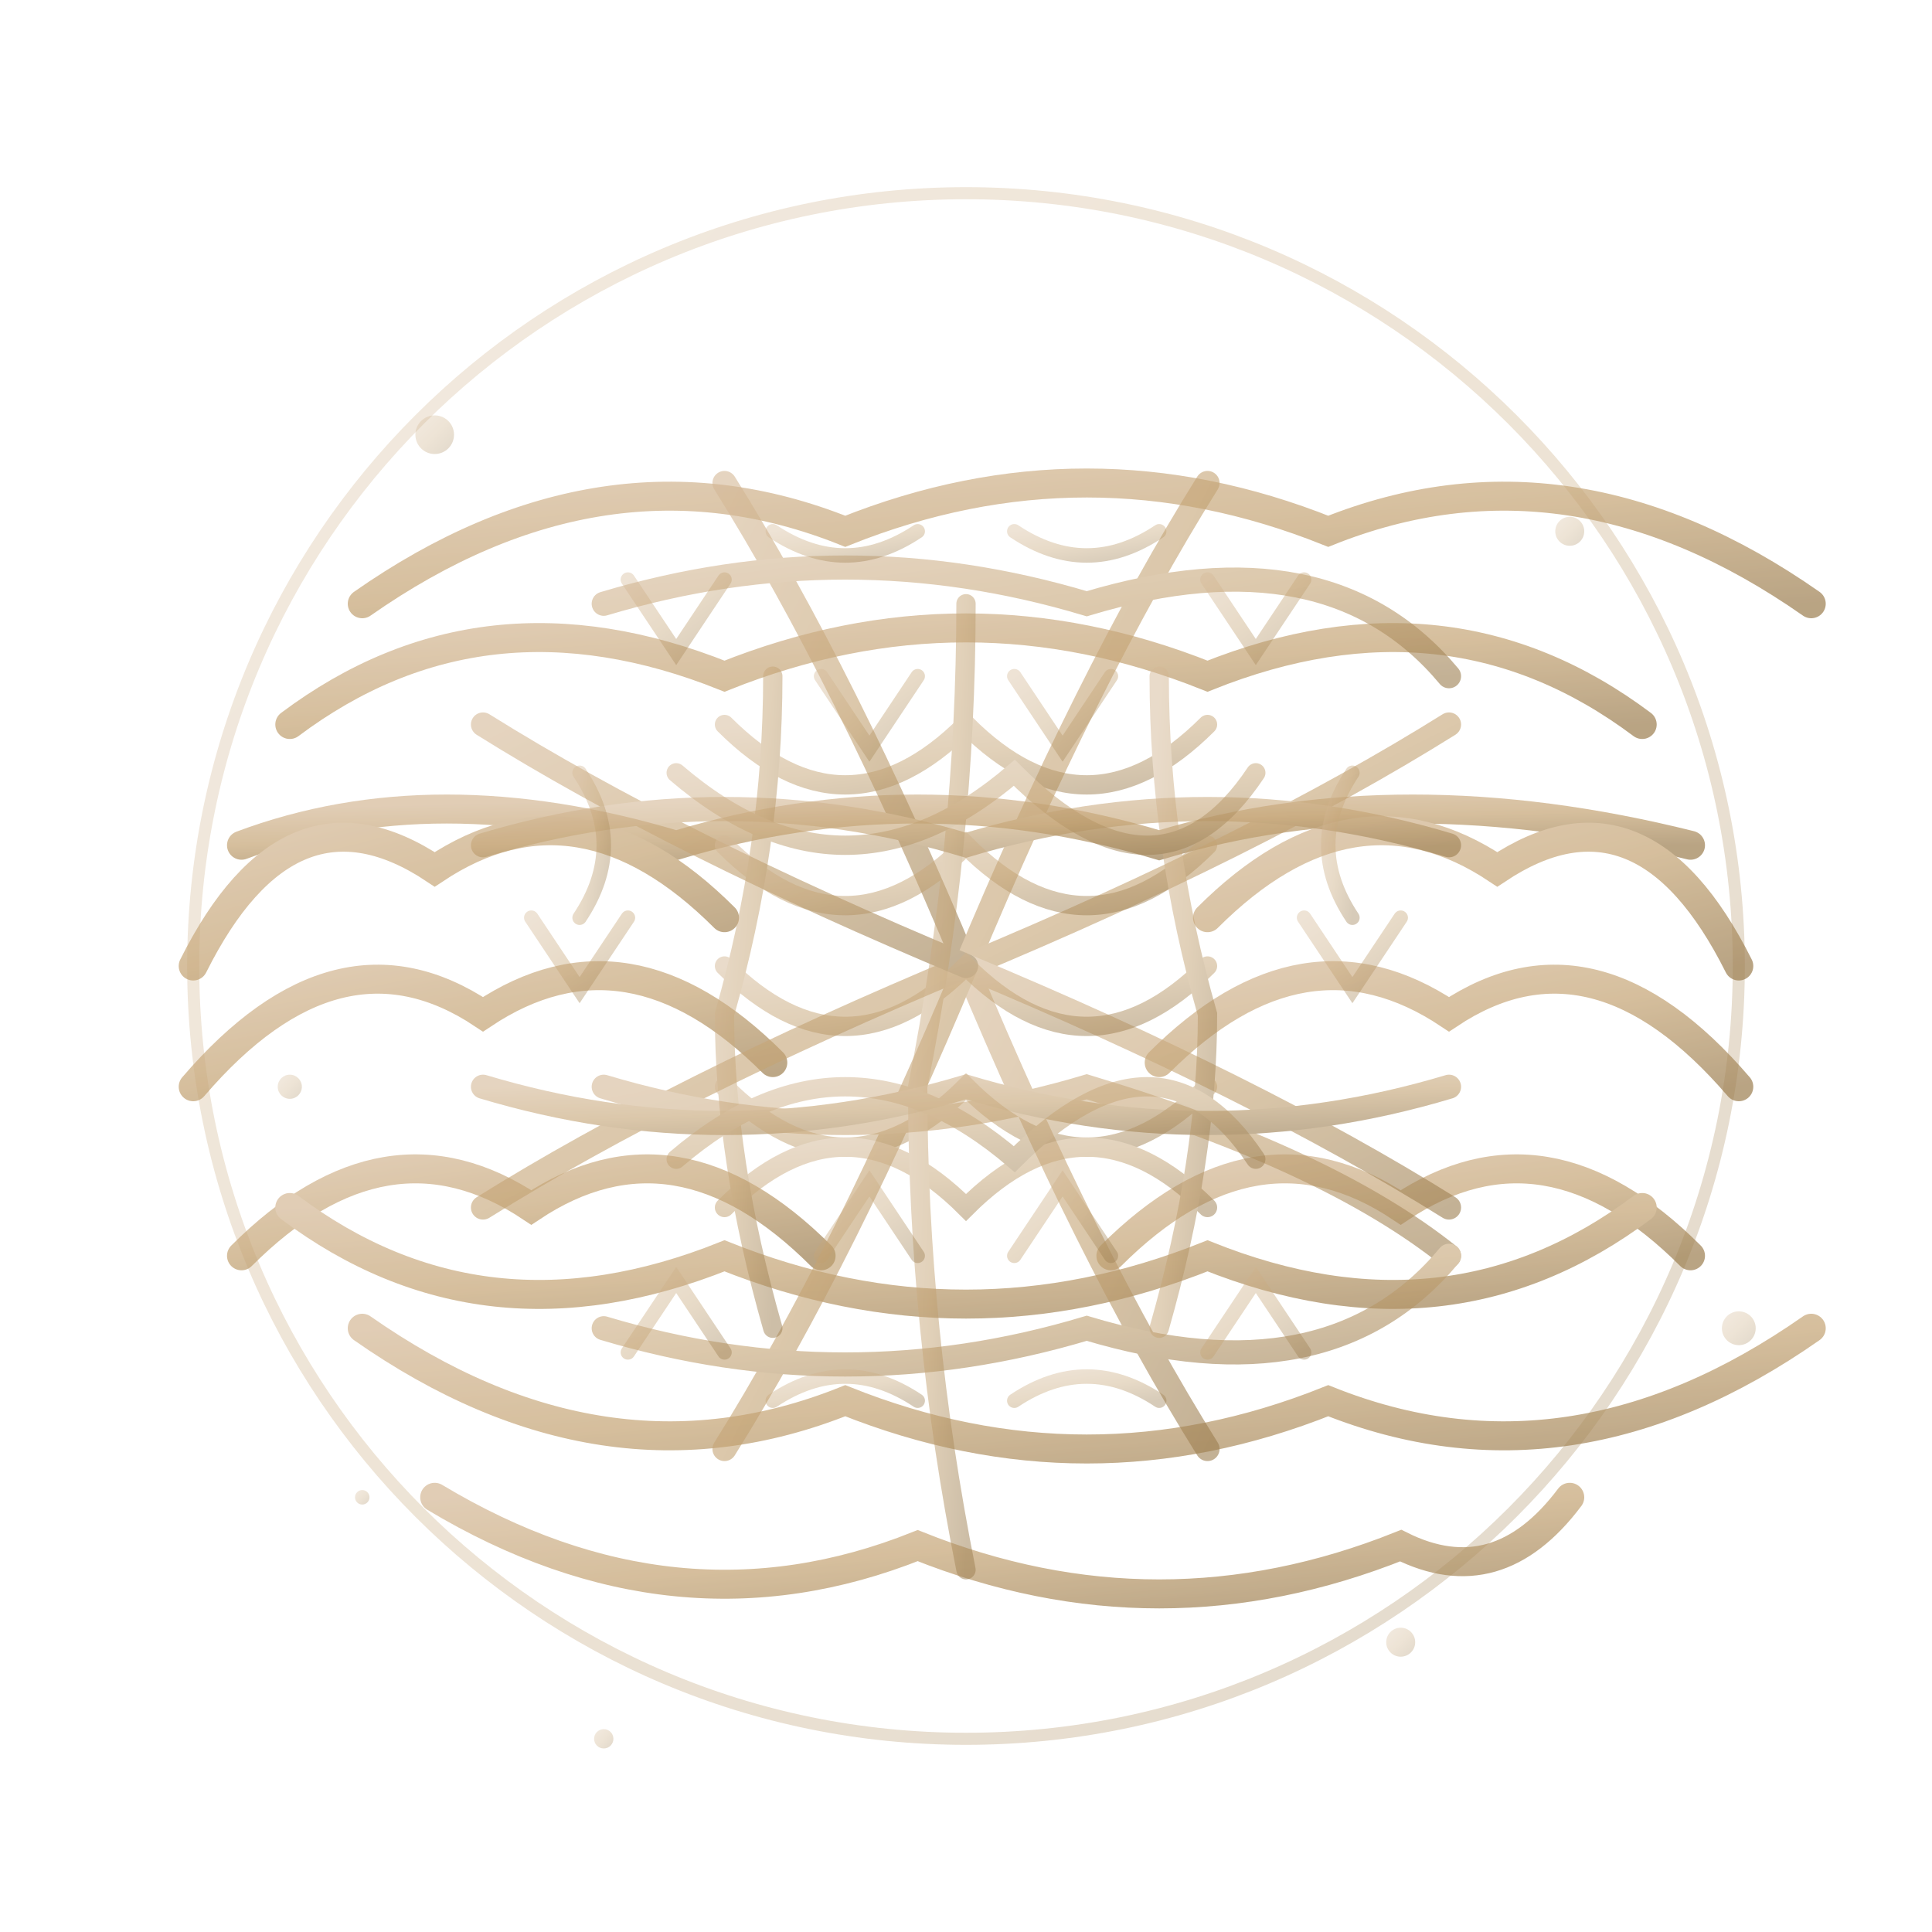
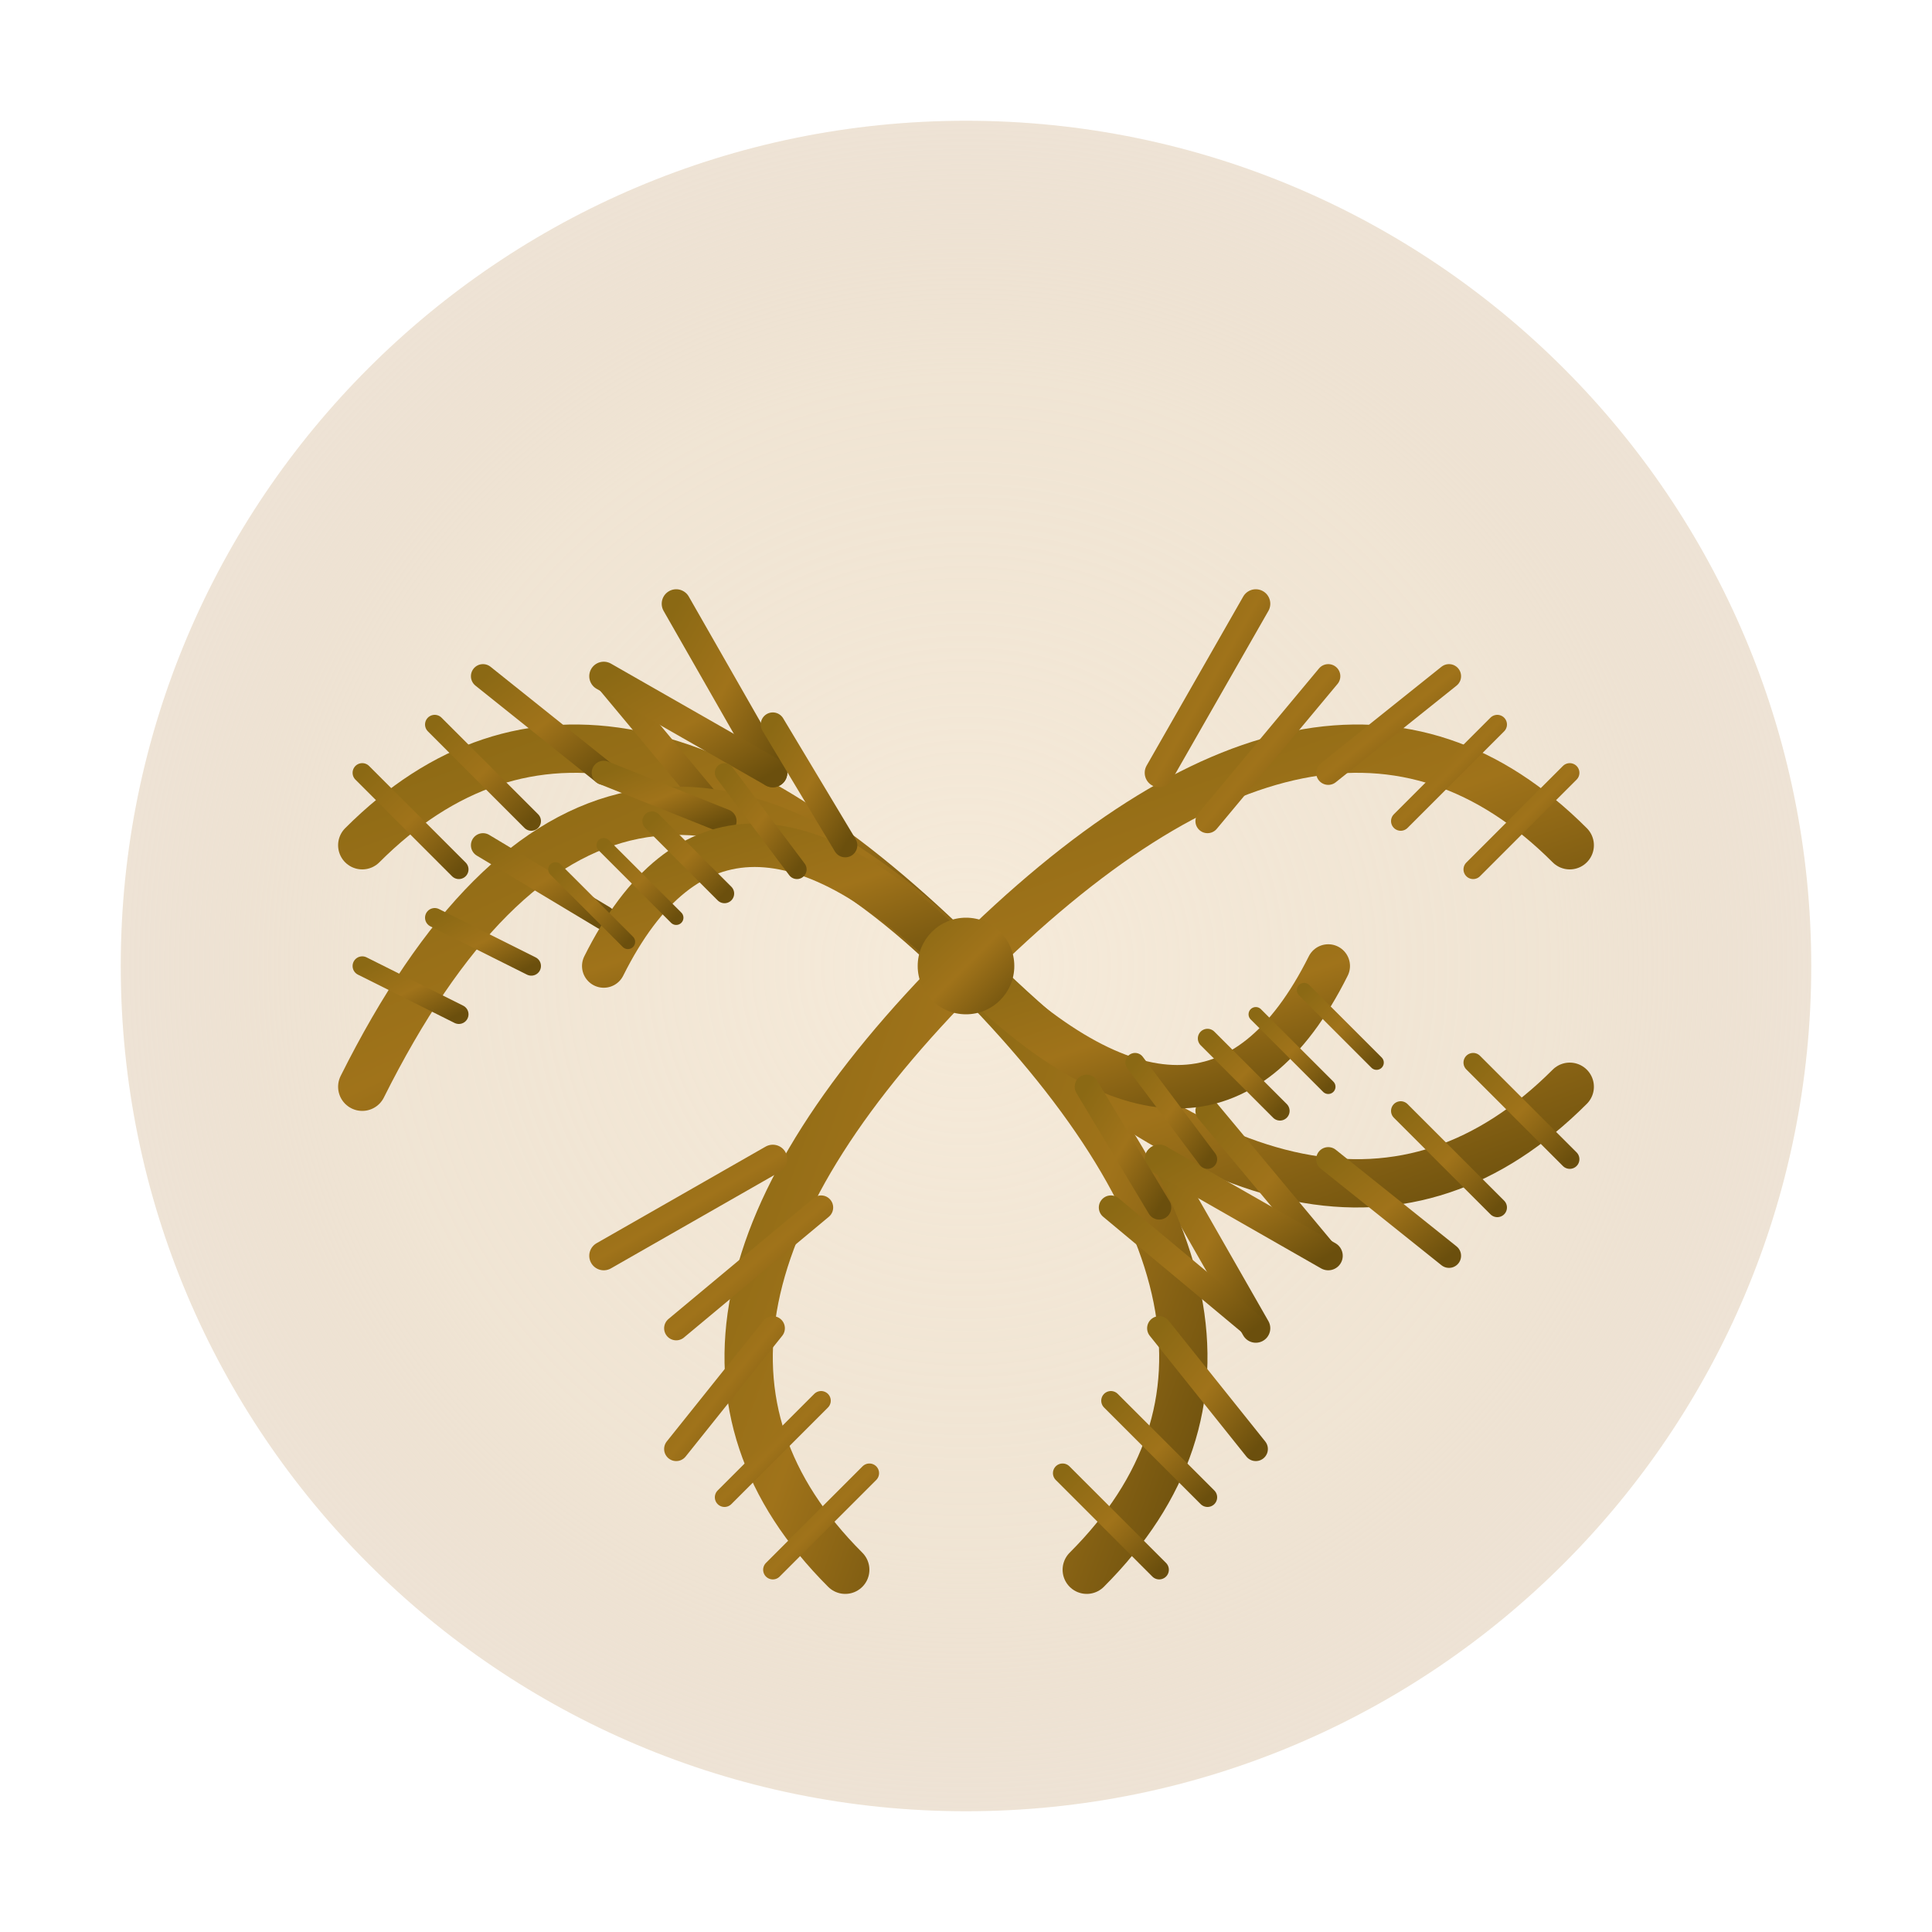
<svg xmlns="http://www.w3.org/2000/svg" width="80" height="80" viewBox="0 0 80 80">
  <defs>
-     <linearGradient id="tumbleweedGrad" x1="0%" y1="0%" x2="100%" y2="100%">
-       <stop offset="0%" style="stop-color:#d4b896;stop-opacity:1" />
-       <stop offset="50%" style="stop-color:#c4a373;stop-opacity:1" />
-       <stop offset="100%" style="stop-color:#9b7d4f;stop-opacity:1" />
+     <radialGradient id="backgroundGrad" cx="50%" cy="50%" r="50%">
+       <stop offset="0%" style="stop-color:#f4e6d1;stop-opacity:0.8" />
+       <stop offset="70%" style="stop-color:#e6d3b7;stop-opacity:0.6" />
+       <stop offset="100%" style="stop-color:#d4b896;stop-opacity:0.4" />
+     </radialGradient>
+     <linearGradient id="branchGrad" x1="0%" y1="0%" x2="100%" y2="100%">
+       <stop offset="0%" style="stop-color:#8b6914;stop-opacity:1" />
+       <stop offset="50%" style="stop-color:#a0731a;stop-opacity:1" />
+       <stop offset="100%" style="stop-color:#6b4f0d;stop-opacity:1" />
    </linearGradient>
  </defs>
-   <circle cx="40" cy="40" r="32" fill="none" stroke="url(#tumbleweedGrad)" stroke-width="0.5" opacity="0.3" />
-   <g stroke="url(#tumbleweedGrad)" stroke-width="1.2" fill="none" opacity="0.7">
-     <path d="M 15 25 Q 25 18 35 22 Q 45 18 55 22 Q 65 18 75 25" stroke-linecap="round" />
-     <path d="M 12 30 Q 20 24 30 28 Q 40 24 50 28 Q 60 24 68 30" stroke-linecap="round" />
-     <path d="M 10 35 Q 18 32 28 35 Q 38 32 48 35 Q 58 32 70 35" stroke-linecap="round" />
-     <path d="M 8 40 Q 12 32 18 36 Q 24 32 30 38" stroke-linecap="round" />
-     <path d="M 8 45 Q 14 38 20 42 Q 26 38 32 44" stroke-linecap="round" />
-     <path d="M 10 52 Q 16 46 22 50 Q 28 46 34 52" stroke-linecap="round" />
-     <path d="M 72 40 Q 68 32 62 36 Q 56 32 50 38" stroke-linecap="round" />
-     <path d="M 72 45 Q 66 38 60 42 Q 54 38 48 44" stroke-linecap="round" />
-     <path d="M 70 52 Q 64 46 58 50 Q 52 46 46 52" stroke-linecap="round" />
-     <path d="M 15 55 Q 25 62 35 58 Q 45 62 55 58 Q 65 62 75 55" stroke-linecap="round" />
-     <path d="M 12 50 Q 20 56 30 52 Q 40 56 50 52 Q 60 56 68 50" stroke-linecap="round" />
-     <path d="M 18 62 Q 28 68 38 64 Q 48 68 58 64 Q 62 66 65 62" stroke-linecap="round" />
-   </g>
-   <g stroke="url(#tumbleweedGrad)" stroke-width="1" fill="none" opacity="0.6">
-     <path d="M 40 40 Q 35 28 30 20" stroke-linecap="round" />
-     <path d="M 40 40 Q 45 28 50 20" stroke-linecap="round" />
-     <path d="M 40 40 Q 52 35 60 30" stroke-linecap="round" />
-     <path d="M 40 40 Q 52 45 60 50" stroke-linecap="round" />
-     <path d="M 40 40 Q 45 52 50 60" stroke-linecap="round" />
-     <path d="M 40 40 Q 35 52 30 60" stroke-linecap="round" />
-     <path d="M 40 40 Q 28 45 20 50" stroke-linecap="round" />
-     <path d="M 40 40 Q 28 35 20 30" stroke-linecap="round" />
-     <path d="M 25 25 Q 35 22 45 25 Q 55 22 60 28" stroke-linecap="round" />
-     <path d="M 20 35 Q 30 32 40 35 Q 50 32 60 35" stroke-linecap="round" />
-     <path d="M 25 45 Q 35 48 45 45 Q 55 48 60 52" stroke-linecap="round" />
-     <path d="M 20 45 Q 30 48 40 45 Q 50 48 60 45" stroke-linecap="round" />
-     <path d="M 25 55 Q 35 58 45 55 Q 55 58 60 52" stroke-linecap="round" />
-   </g>
-   <g stroke="url(#tumbleweedGrad)" stroke-width="0.8" fill="none" opacity="0.5">
-     <path d="M 30 30 Q 35 35 40 30 Q 45 35 50 30" stroke-linecap="round" />
-     <path d="M 30 35 Q 35 40 40 35 Q 45 40 50 35" stroke-linecap="round" />
-     <path d="M 30 40 Q 35 45 40 40 Q 45 45 50 40" stroke-linecap="round" />
-     <path d="M 30 45 Q 35 50 40 45 Q 45 50 50 45" stroke-linecap="round" />
-     <path d="M 30 50 Q 35 45 40 50 Q 45 45 50 50" stroke-linecap="round" />
-     <path d="M 32 28 Q 32 35 30 42 Q 30 48 32 55" stroke-linecap="round" />
-     <path d="M 40 25 Q 40 35 38 45 Q 38 55 40 65" stroke-linecap="round" />
-     <path d="M 48 28 Q 48 35 50 42 Q 50 48 48 55" stroke-linecap="round" />
-     <path d="M 28 32 Q 35 38 42 32 Q 48 38 52 32" stroke-linecap="round" />
-     <path d="M 28 48 Q 35 42 42 48 Q 48 42 52 48" stroke-linecap="round" />
-   </g>
-   <g stroke="url(#tumbleweedGrad)" stroke-width="0.6" fill="none" opacity="0.4">
-     <path d="M 26 24 L 28 27 L 30 24" stroke-linecap="round" />
-     <path d="M 50 24 L 52 27 L 54 24" stroke-linecap="round" />
-     <path d="M 22 38 L 24 41 L 26 38" stroke-linecap="round" />
-     <path d="M 54 38 L 56 41 L 58 38" stroke-linecap="round" />
-     <path d="M 26 56 L 28 53 L 30 56" stroke-linecap="round" />
-     <path d="M 50 56 L 52 53 L 54 56" stroke-linecap="round" />
-     <path d="M 34 28 L 36 31 L 38 28" stroke-linecap="round" />
-     <path d="M 42 28 L 44 31 L 46 28" stroke-linecap="round" />
-     <path d="M 34 52 L 36 49 L 38 52" stroke-linecap="round" />
-     <path d="M 42 52 L 44 49 L 46 52" stroke-linecap="round" />
-     <path d="M 24 32 Q 26 35 24 38" stroke-linecap="round" />
-     <path d="M 56 32 Q 54 35 56 38" stroke-linecap="round" />
-     <path d="M 32 22 Q 35 24 38 22" stroke-linecap="round" />
-     <path d="M 42 22 Q 45 24 48 22" stroke-linecap="round" />
-     <path d="M 32 58 Q 35 56 38 58" stroke-linecap="round" />
-     <path d="M 42 58 Q 45 56 48 58" stroke-linecap="round" />
-   </g>
-   <g opacity="0.3">
-     <circle cx="18" cy="18" r="0.8" fill="url(#tumbleweedGrad)" />
-     <circle cx="65" cy="22" r="0.6" fill="url(#tumbleweedGrad)" />
-     <circle cx="12" cy="45" r="0.5" fill="url(#tumbleweedGrad)" />
-     <circle cx="72" cy="55" r="0.7" fill="url(#tumbleweedGrad)" />
-     <circle cx="25" cy="72" r="0.4" fill="url(#tumbleweedGrad)" />
-     <circle cx="58" cy="68" r="0.6" fill="url(#tumbleweedGrad)" />
-     <circle cx="15" cy="62" r="0.3" fill="url(#tumbleweedGrad)" />
-   </g>
+   <circle cx="40" cy="40" r="35" fill="url(#backgroundGrad)" />
+   <path d="M 40 40 Q 25 25 15 35" stroke="url(#branchGrad)" stroke-width="2" fill="none" stroke-linecap="round" />
+   <line x1="32" y1="32" x2="28" y2="25" stroke="url(#branchGrad)" stroke-width="1.2" stroke-linecap="round" />
+   <line x1="30" y1="34" x2="25" y2="28" stroke="url(#branchGrad)" stroke-width="1" stroke-linecap="round" />
+   <line x1="25" y1="32" x2="20" y2="28" stroke="url(#branchGrad)" stroke-width="1" stroke-linecap="round" />
+   <line x1="22" y1="34" x2="18" y2="30" stroke="url(#branchGrad)" stroke-width="0.8" stroke-linecap="round" />
+   <line x1="19" y1="36" x2="15" y2="32" stroke="url(#branchGrad)" stroke-width="0.8" stroke-linecap="round" />
+   <path d="M 40 40 Q 55 25 65 35" stroke="url(#branchGrad)" stroke-width="2" fill="none" stroke-linecap="round" />
+   <line x1="48" y1="32" x2="52" y2="25" stroke="url(#branchGrad)" stroke-width="1.2" stroke-linecap="round" />
+   <line x1="50" y1="34" x2="55" y2="28" stroke="url(#branchGrad)" stroke-width="1" stroke-linecap="round" />
+   <line x1="55" y1="32" x2="60" y2="28" stroke="url(#branchGrad)" stroke-width="1" stroke-linecap="round" />
+   <line x1="58" y1="34" x2="62" y2="30" stroke="url(#branchGrad)" stroke-width="0.8" stroke-linecap="round" />
+   <line x1="61" y1="36" x2="65" y2="32" stroke="url(#branchGrad)" stroke-width="0.8" stroke-linecap="round" />
+   <path d="M 40 40 Q 55 55 65 45" stroke="url(#branchGrad)" stroke-width="2" fill="none" stroke-linecap="round" />
+   <line x1="48" y1="48" x2="52" y2="55" stroke="url(#branchGrad)" stroke-width="1.2" stroke-linecap="round" />
+   <line x1="50" y1="46" x2="55" y2="52" stroke="url(#branchGrad)" stroke-width="1" stroke-linecap="round" />
+   <line x1="55" y1="48" x2="60" y2="52" stroke="url(#branchGrad)" stroke-width="1" stroke-linecap="round" />
+   <line x1="58" y1="46" x2="62" y2="50" stroke="url(#branchGrad)" stroke-width="0.8" stroke-linecap="round" />
+   <line x1="61" y1="44" x2="65" y2="48" stroke="url(#branchGrad)" stroke-width="0.8" stroke-linecap="round" />
+   <path d="M 40 40 Q 55 55 45 65" stroke="url(#branchGrad)" stroke-width="2" fill="none" stroke-linecap="round" />
+   <line x1="48" y1="48" x2="55" y2="52" stroke="url(#branchGrad)" stroke-width="1.2" stroke-linecap="round" />
+   <line x1="46" y1="50" x2="52" y2="55" stroke="url(#branchGrad)" stroke-width="1" stroke-linecap="round" />
+   <line x1="48" y1="55" x2="52" y2="60" stroke="url(#branchGrad)" stroke-width="1" stroke-linecap="round" />
+   <line x1="46" y1="58" x2="50" y2="62" stroke="url(#branchGrad)" stroke-width="0.8" stroke-linecap="round" />
+   <line x1="44" y1="61" x2="48" y2="65" stroke="url(#branchGrad)" stroke-width="0.8" stroke-linecap="round" />
+   <path d="M 40 40 Q 25 55 35 65" stroke="url(#branchGrad)" stroke-width="2" fill="none" stroke-linecap="round" />
+   <line x1="32" y1="48" x2="25" y2="52" stroke="url(#branchGrad)" stroke-width="1.2" stroke-linecap="round" />
+   <line x1="34" y1="50" x2="28" y2="55" stroke="url(#branchGrad)" stroke-width="1" stroke-linecap="round" />
+   <line x1="32" y1="55" x2="28" y2="60" stroke="url(#branchGrad)" stroke-width="1" stroke-linecap="round" />
+   <line x1="34" y1="58" x2="30" y2="62" stroke="url(#branchGrad)" stroke-width="0.8" stroke-linecap="round" />
+   <line x1="36" y1="61" x2="32" y2="65" stroke="url(#branchGrad)" stroke-width="0.8" stroke-linecap="round" />
+   <path d="M 40 40 Q 25 25 15 45" stroke="url(#branchGrad)" stroke-width="2" fill="none" stroke-linecap="round" />
+   <line x1="32" y1="32" x2="25" y2="28" stroke="url(#branchGrad)" stroke-width="1.2" stroke-linecap="round" />
+   <line x1="30" y1="34" x2="25" y2="32" stroke="url(#branchGrad)" stroke-width="1" stroke-linecap="round" />
+   <line x1="25" y1="38" x2="20" y2="35" stroke="url(#branchGrad)" stroke-width="1" stroke-linecap="round" />
+   <line x1="22" y1="40" x2="18" y2="38" stroke="url(#branchGrad)" stroke-width="0.8" stroke-linecap="round" />
+   <line x1="19" y1="42" x2="15" y2="40" stroke="url(#branchGrad)" stroke-width="0.8" stroke-linecap="round" />
+   <path d="M 40 40 Q 30 30 25 40" stroke="url(#branchGrad)" stroke-width="1.8" fill="none" stroke-linecap="round" />
+   <line x1="35" y1="35" x2="32" y2="30" stroke="url(#branchGrad)" stroke-width="1" stroke-linecap="round" />
+   <line x1="33" y1="36" x2="30" y2="32" stroke="url(#branchGrad)" stroke-width="0.8" stroke-linecap="round" />
+   <line x1="30" y1="37" x2="27" y2="34" stroke="url(#branchGrad)" stroke-width="0.8" stroke-linecap="round" />
+   <line x1="28" y1="38" x2="25" y2="35" stroke="url(#branchGrad)" stroke-width="0.6" stroke-linecap="round" />
+   <line x1="26" y1="39" x2="23" y2="36" stroke="url(#branchGrad)" stroke-width="0.6" stroke-linecap="round" />
+   <path d="M 40 40 Q 50 50 55 40" stroke="url(#branchGrad)" stroke-width="1.8" fill="none" stroke-linecap="round" />
+   <line x1="45" y1="45" x2="48" y2="50" stroke="url(#branchGrad)" stroke-width="1" stroke-linecap="round" />
+   <line x1="47" y1="44" x2="50" y2="48" stroke="url(#branchGrad)" stroke-width="0.8" stroke-linecap="round" />
+   <line x1="50" y1="43" x2="53" y2="46" stroke="url(#branchGrad)" stroke-width="0.8" stroke-linecap="round" />
+   <line x1="52" y1="42" x2="55" y2="45" stroke="url(#branchGrad)" stroke-width="0.6" stroke-linecap="round" />
+   <line x1="54" y1="41" x2="57" y2="44" stroke="url(#branchGrad)" stroke-width="0.6" stroke-linecap="round" />
+   <circle cx="40" cy="40" r="2" fill="url(#branchGrad)" />
</svg>
